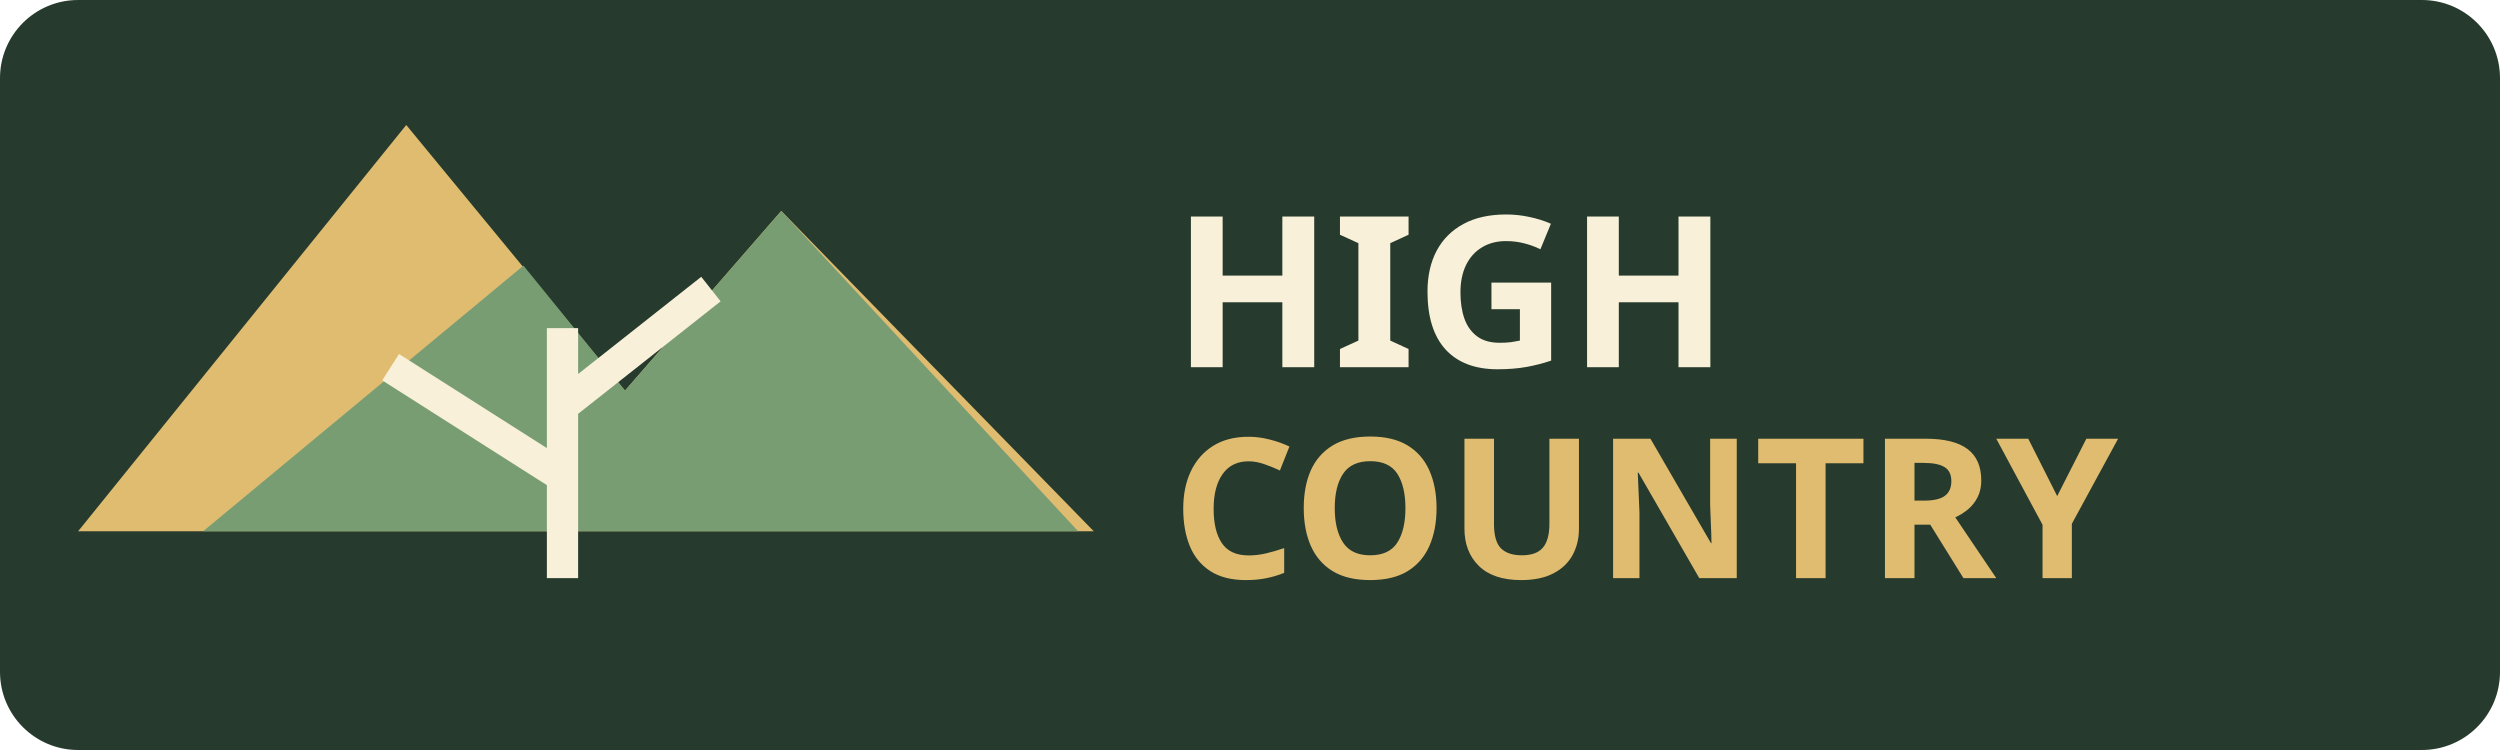
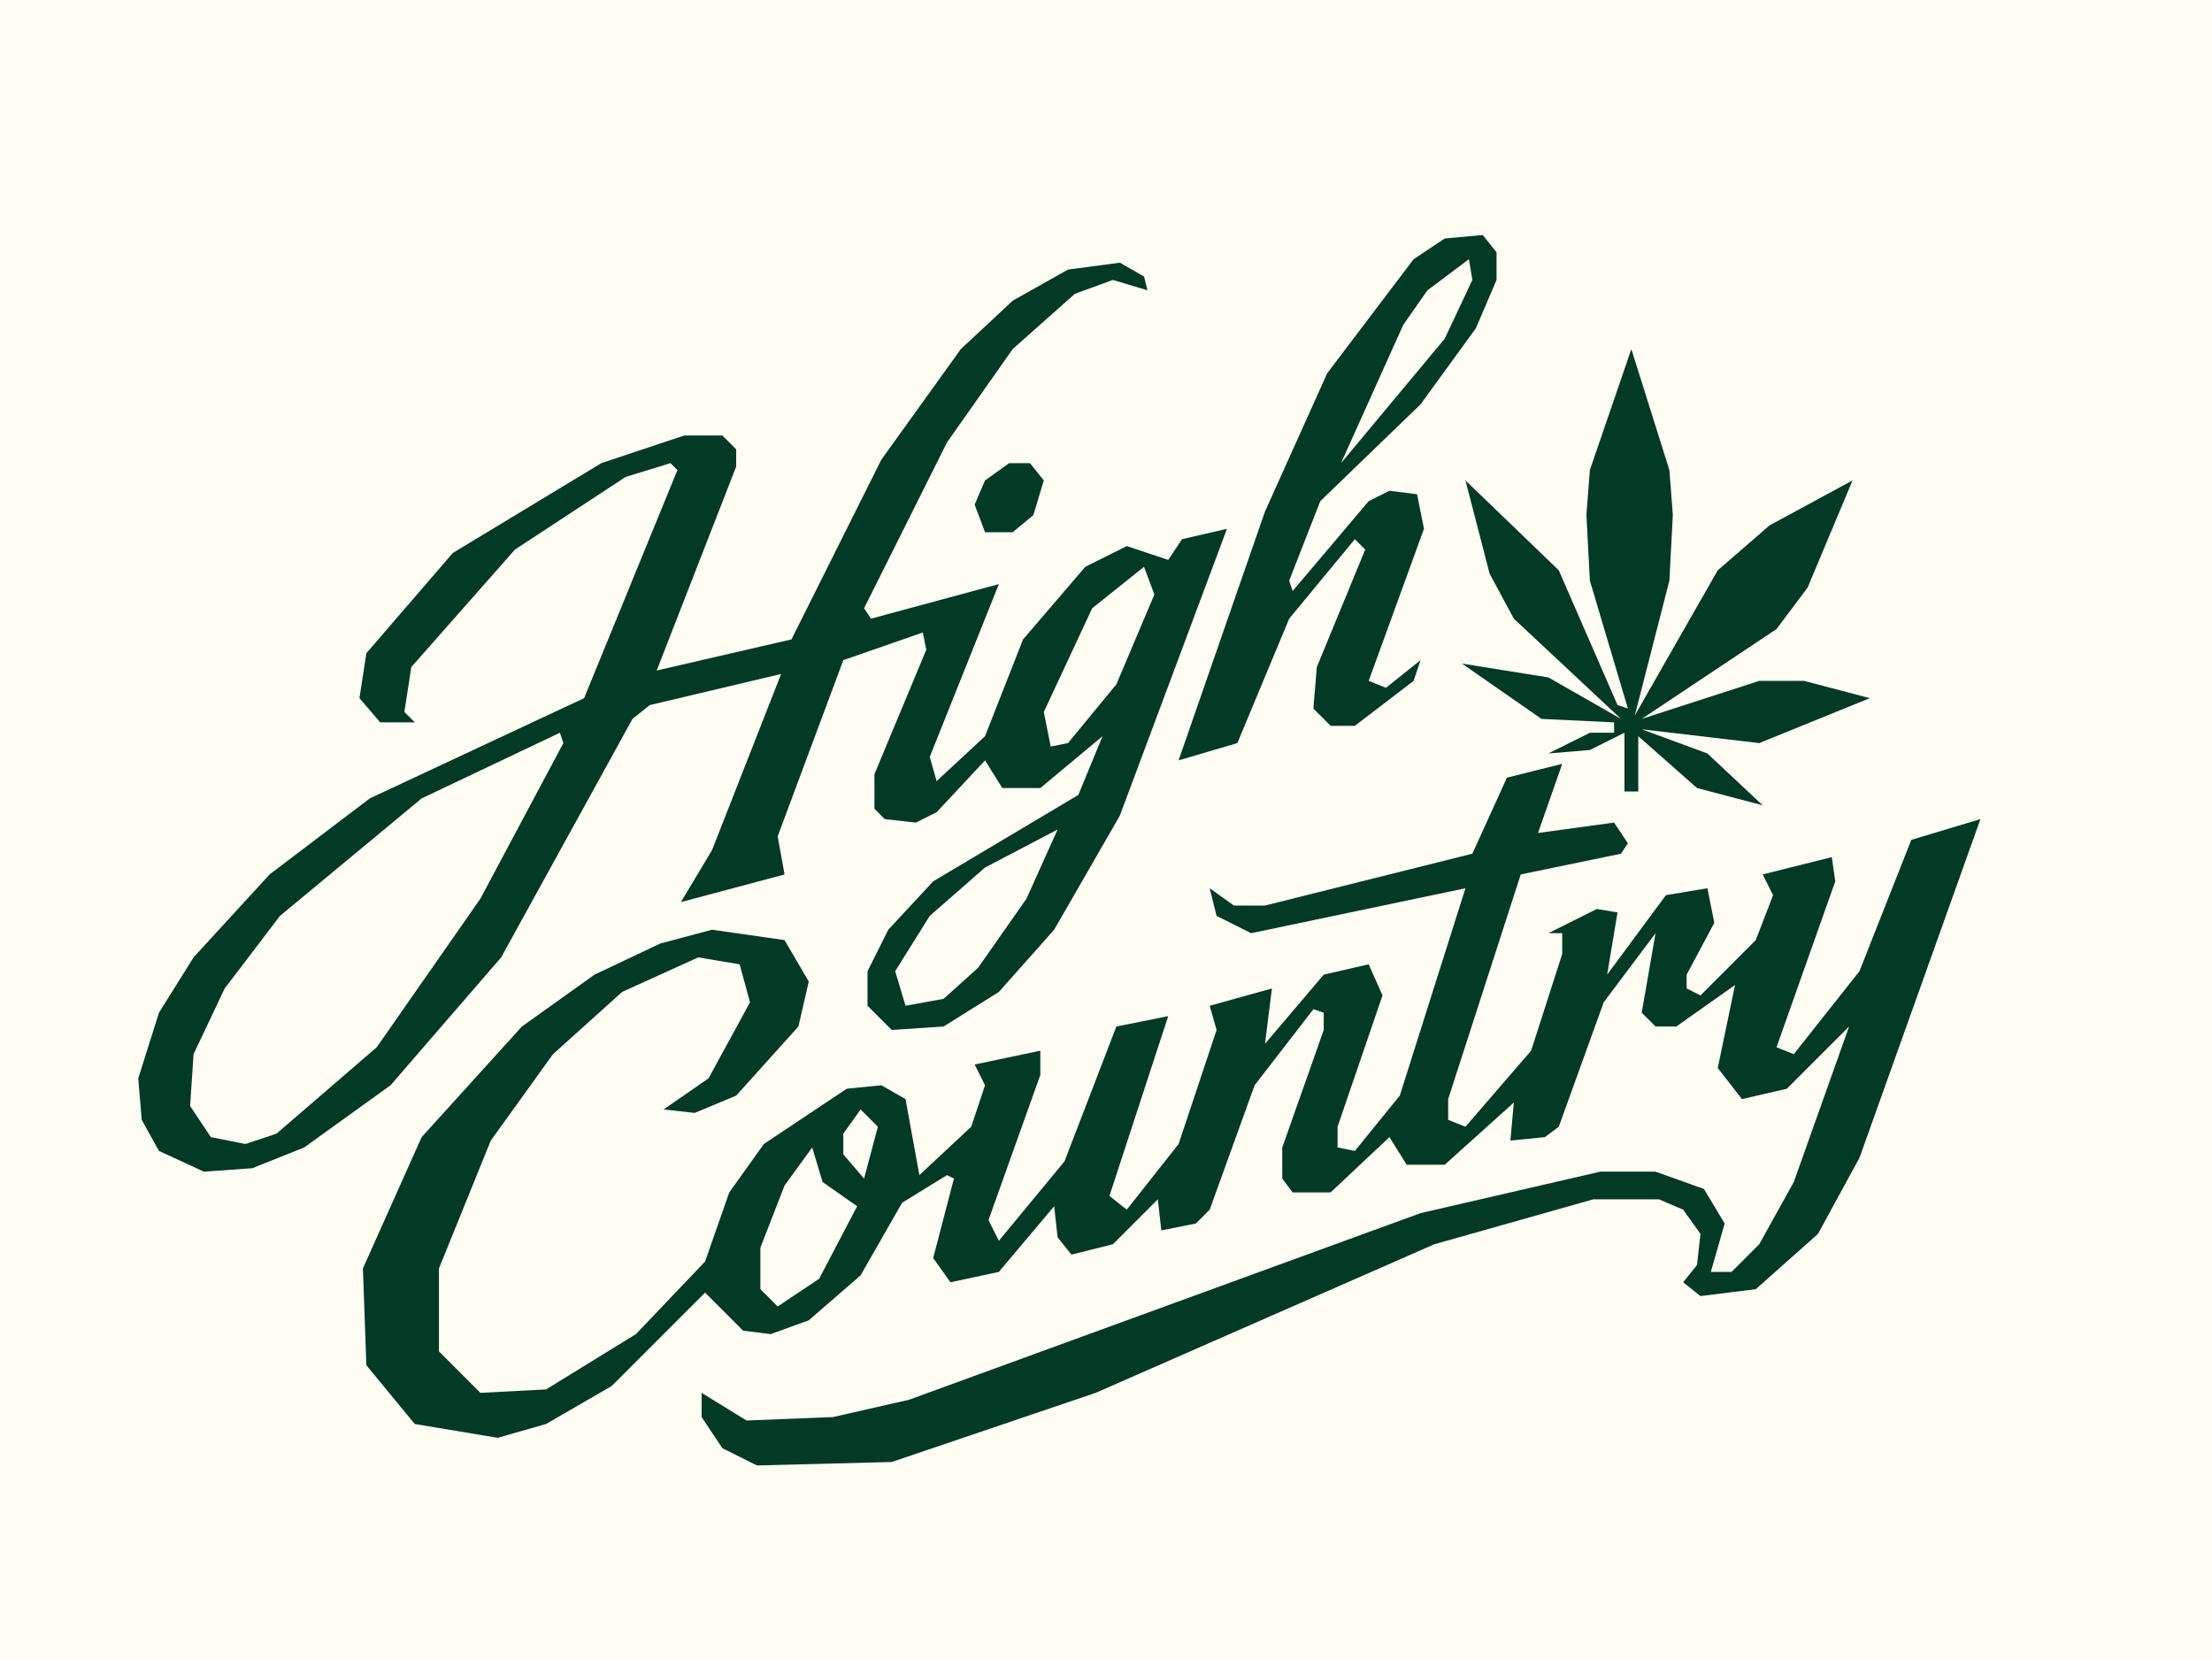
- <svg xmlns="http://www.w3.org/2000/svg" viewBox="0 0 320 96">
-   <rect width="320" height="96" rx="10" fill="#263b2d" />
-   <path d="M10 68 52 16l28 34 20-23 40 41" fill="#e0bc71" />
-   <path d="M26 68 67 34l13 16 20-23 38 41" fill="#799d73" />
-   <path d="M72 74V42m0 19-22-14m22 5 19-15" stroke="#f8f0d9" stroke-width="4" fill="none" />
-   <text x="150" y="47" font-family="sans-serif" font-size="27" font-weight="900" fill="#f8f0d9">HIGH</text>
-   <text x="150" y="74" font-family="sans-serif" font-size="25" font-weight="800" fill="#e0bc71">COUNTRY</text>
+ <svg xmlns="http://www.w3.org/2000/svg" viewBox="0 0 640 480">
+   <rect width="640" height="480" fill="#fefcf3" />
+   <path fill="#023a25" fill-rule="evenodd" d="M235,332 238,342 248,349 237,370 225,378 220,373 220,361 227,343ZM249,321 254,326 250,341 244,334 244,328ZM306,240 297,260 283,280 273,289 262,291 259,281 269,265 285,251ZM490,222 494,223ZM573,237 553,243 538,281 519,305 514,303 531,255 530,248 510,253 513,259 508,272 492,288 488,286 488,282 496,267 494,257 482,259 465,282 468,264 462,263 448,270 452,270 452,276 443,304 424,326 419,324 419,318 440,253 469,247 471,244 467,238 445,241 452,221 436,225 426,247 366,262 357,262 350,257 352,265 362,270 424,257 405,317 392,333 387,332 387,326 400,288 396,279 383,282 366,302 368,286 350,291 352,298 341,331 326,350 321,346 338,294 323,297 308,336 289,359 286,353 301,311 301,304 282,308 285,314 281,326 266,340 262,318 255,314 245,315 221,331 211,345 204,365 184,386 158,402 139,403 127,391 127,367 142,330 160,305 180,287 202,277 214,279 217,290 205,312 192,321 201,322 213,317 231,297 234,284 227,272 206,269 191,273 172,282 151,297 122,329 105,367 106,395 120,412 144,416 158,412 177,401 204,374 215,385 223,386 234,382 249,369 261,348 274,340 276,341 270,364 275,371 289,368 305,349 306,358 310,363 322,360 335,347 336,356 346,354 350,350 363,314 380,292 383,293 383,298 371,332 371,341 374,345 385,345 402,329 407,337 418,337 438,319 437,330 447,329 451,326 464,290 479,270 475,293 479,297 485,297 502,285 497,309 504,318 517,315 535,297 519,342 509,360 501,368 495,368 499,354 493,344 479,339 463,339 411,351 263,405 241,410 216,411 203,403 203,410 209,419 219,424 258,423 317,403 415,360 461,347 480,347 487,350 492,357 491,366 487,371 492,375 508,373 526,357 538,335ZM162,212 163,215 139,260 109,303 80,328 71,331 61,329 55,320 56,305 65,286 81,265 122,231ZM520,205 487,208ZM519,204 526,204ZM493,186 488,194ZM454,187 457,189ZM451,183 454,185ZM449,180 452,182ZM447,177 450,179ZM503,175 495,186ZM445,174 448,176ZM443,171 446,173ZM510,167 505,175ZM331,164 334,172 323,198 309,215 304,216 302,206 316,176ZM438,163 441,165ZM516,160 514,165ZM298,134 292,134 285,139 282,146 285,154 293,154 299,149 302,139ZM472,127 472,194ZM472,101 460,136 459,149 460,168 471,205 468,204 451,165 424,139 431,166 438,179 469,208 448,196 423,192 446,208 467,209 467,212 460,212 448,218 460,217 470,212 470,229 474,229 474,213 491,228 510,233 494,218 475,211 509,215 541,202 522,197 509,197 475,208 514,182 523,170 536,139 512,152 497,165 473,207 483,168 484,149 483,136ZM425,75 426,81 418,98 388,134 406,94 413,84ZM331,80 324,76 309,78 293,87 278,101 255,133 229,185 190,194 213,135 213,130 209,126 198,126 174,134 131,160 106,189 104,202 110,209 120,209 117,206 119,193 149,159 181,138 194,134 196,136 169,202 107,231 78,253 56,277 46,293 40,312 41,324 46,333 59,339 73,338 88,332 113,314 145,277 183,208 188,204 226,195 206,246 197,261 227,253 225,242 244,191 267,183 268,188 253,224 253,234 256,237 265,238 271,235 285,220 290,228 301,228 319,213 312,230 270,255 257,269 251,281 251,291 258,298 273,297 289,287 305,269 324,236 355,153 342,156 338,162 326,158 314,164 296,185 285,213 271,226 269,219 289,169 252,179 250,176 274,128 293,101 311,85 322,81 332,84ZM429,68 418,69 409,75 384,108 366,148 341,220 358,215 373,179 392,156 395,159 381,193 380,205 385,210 392,210 409,197 411,191 401,199 396,197 412,153 410,143 402,142 396,145 374,171 373,168 382,145 411,117 427,95 433,81 433,73Z" />
</svg>
